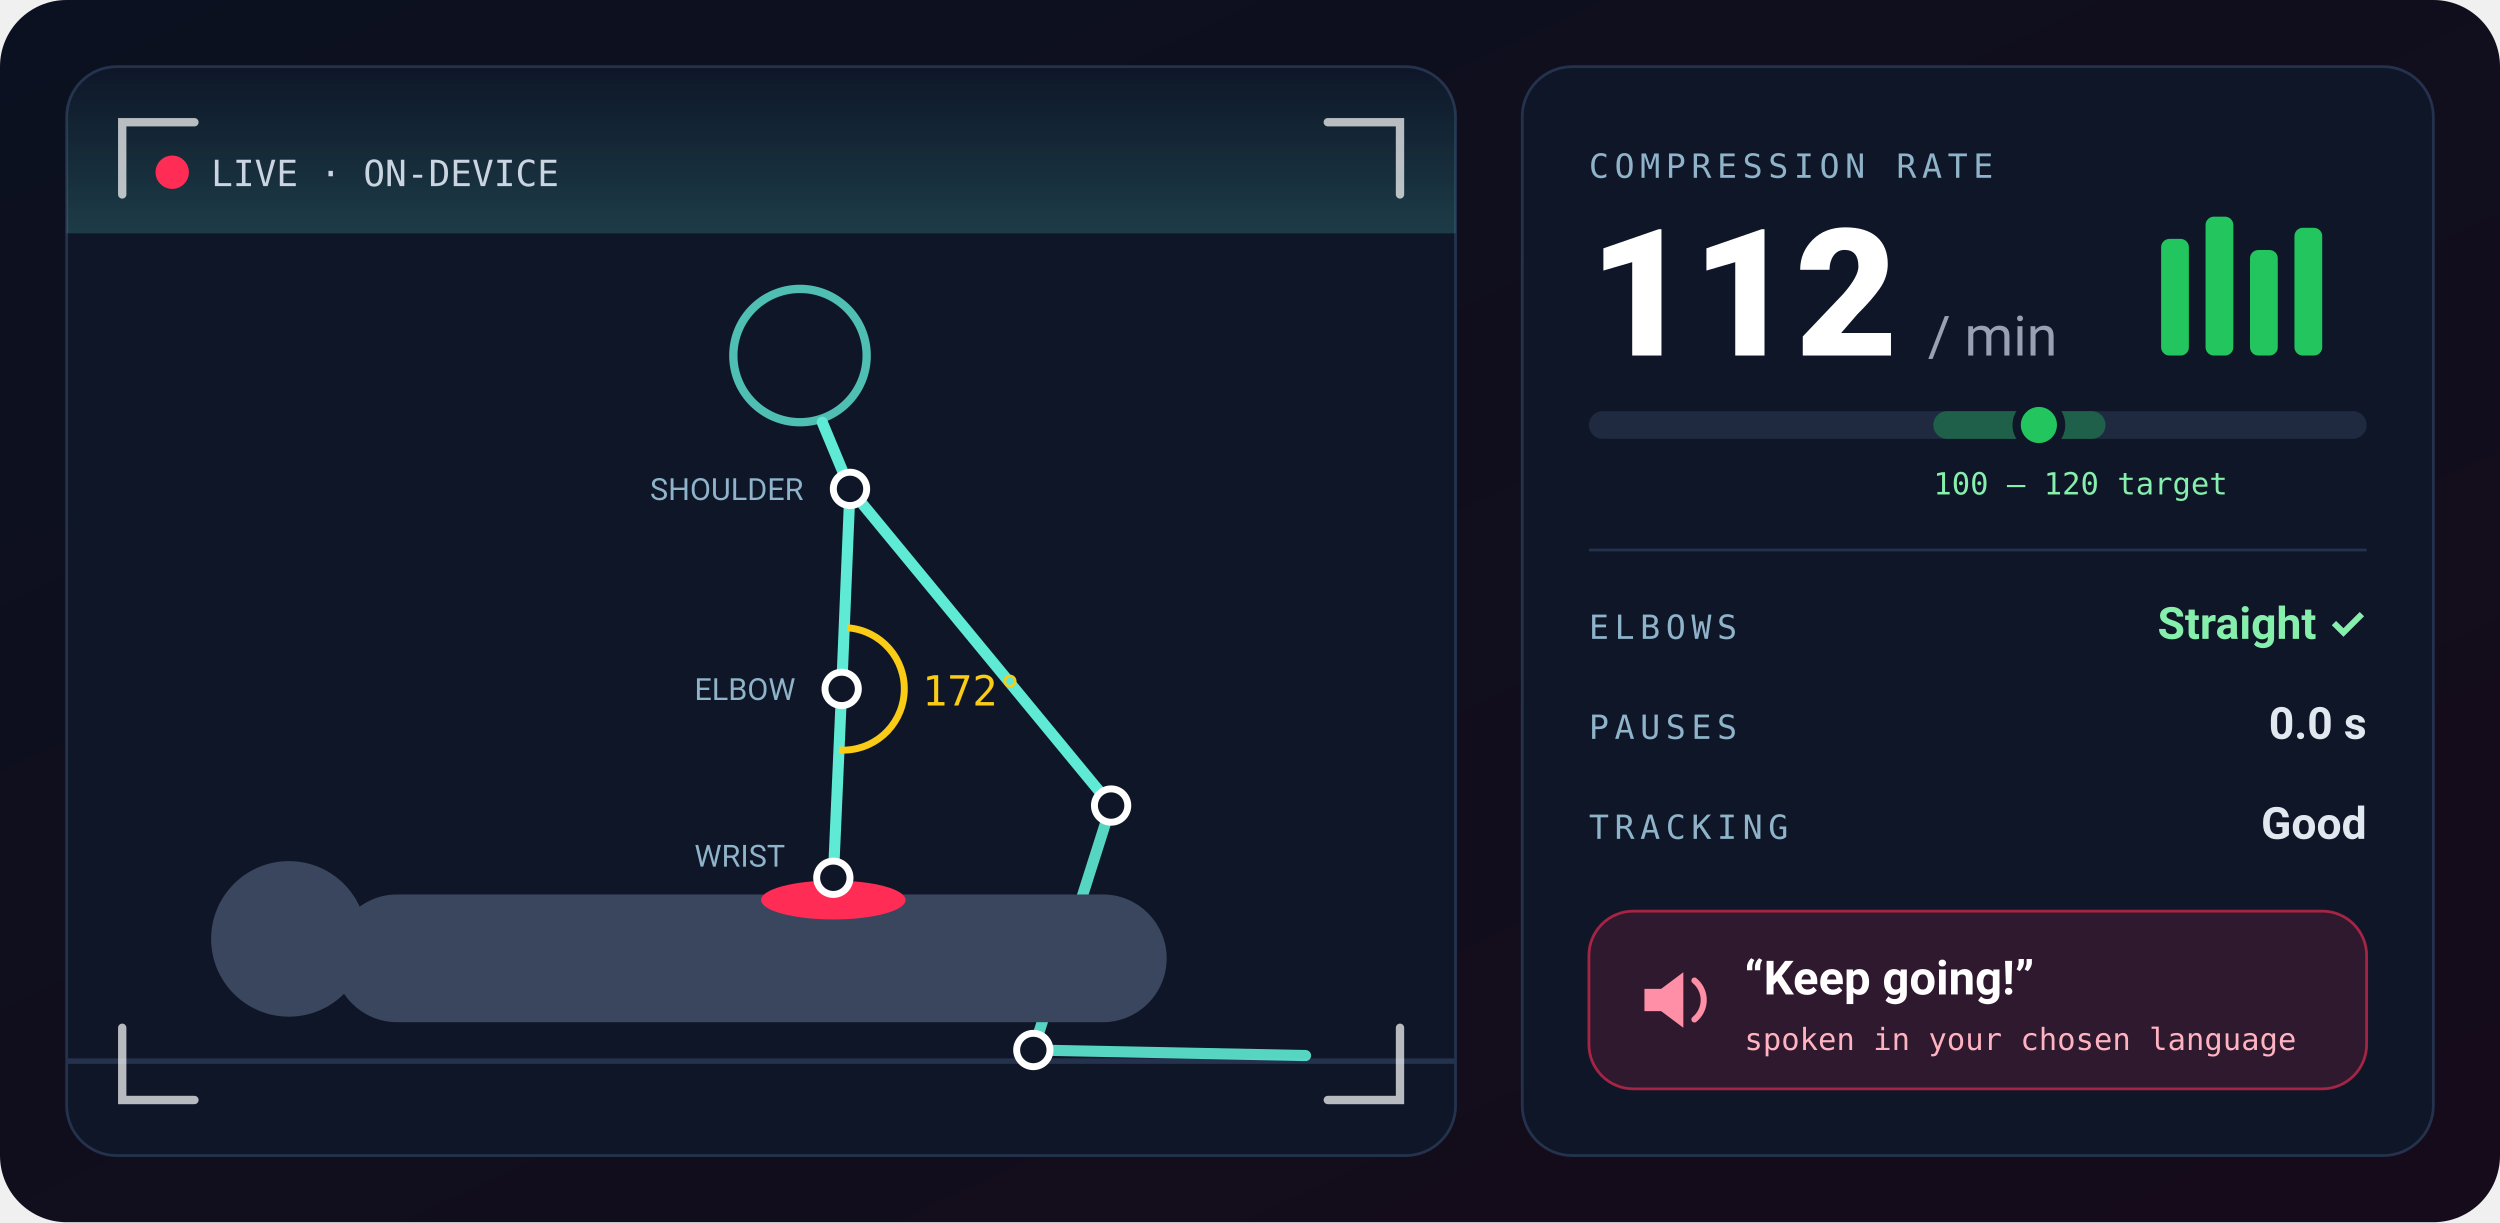
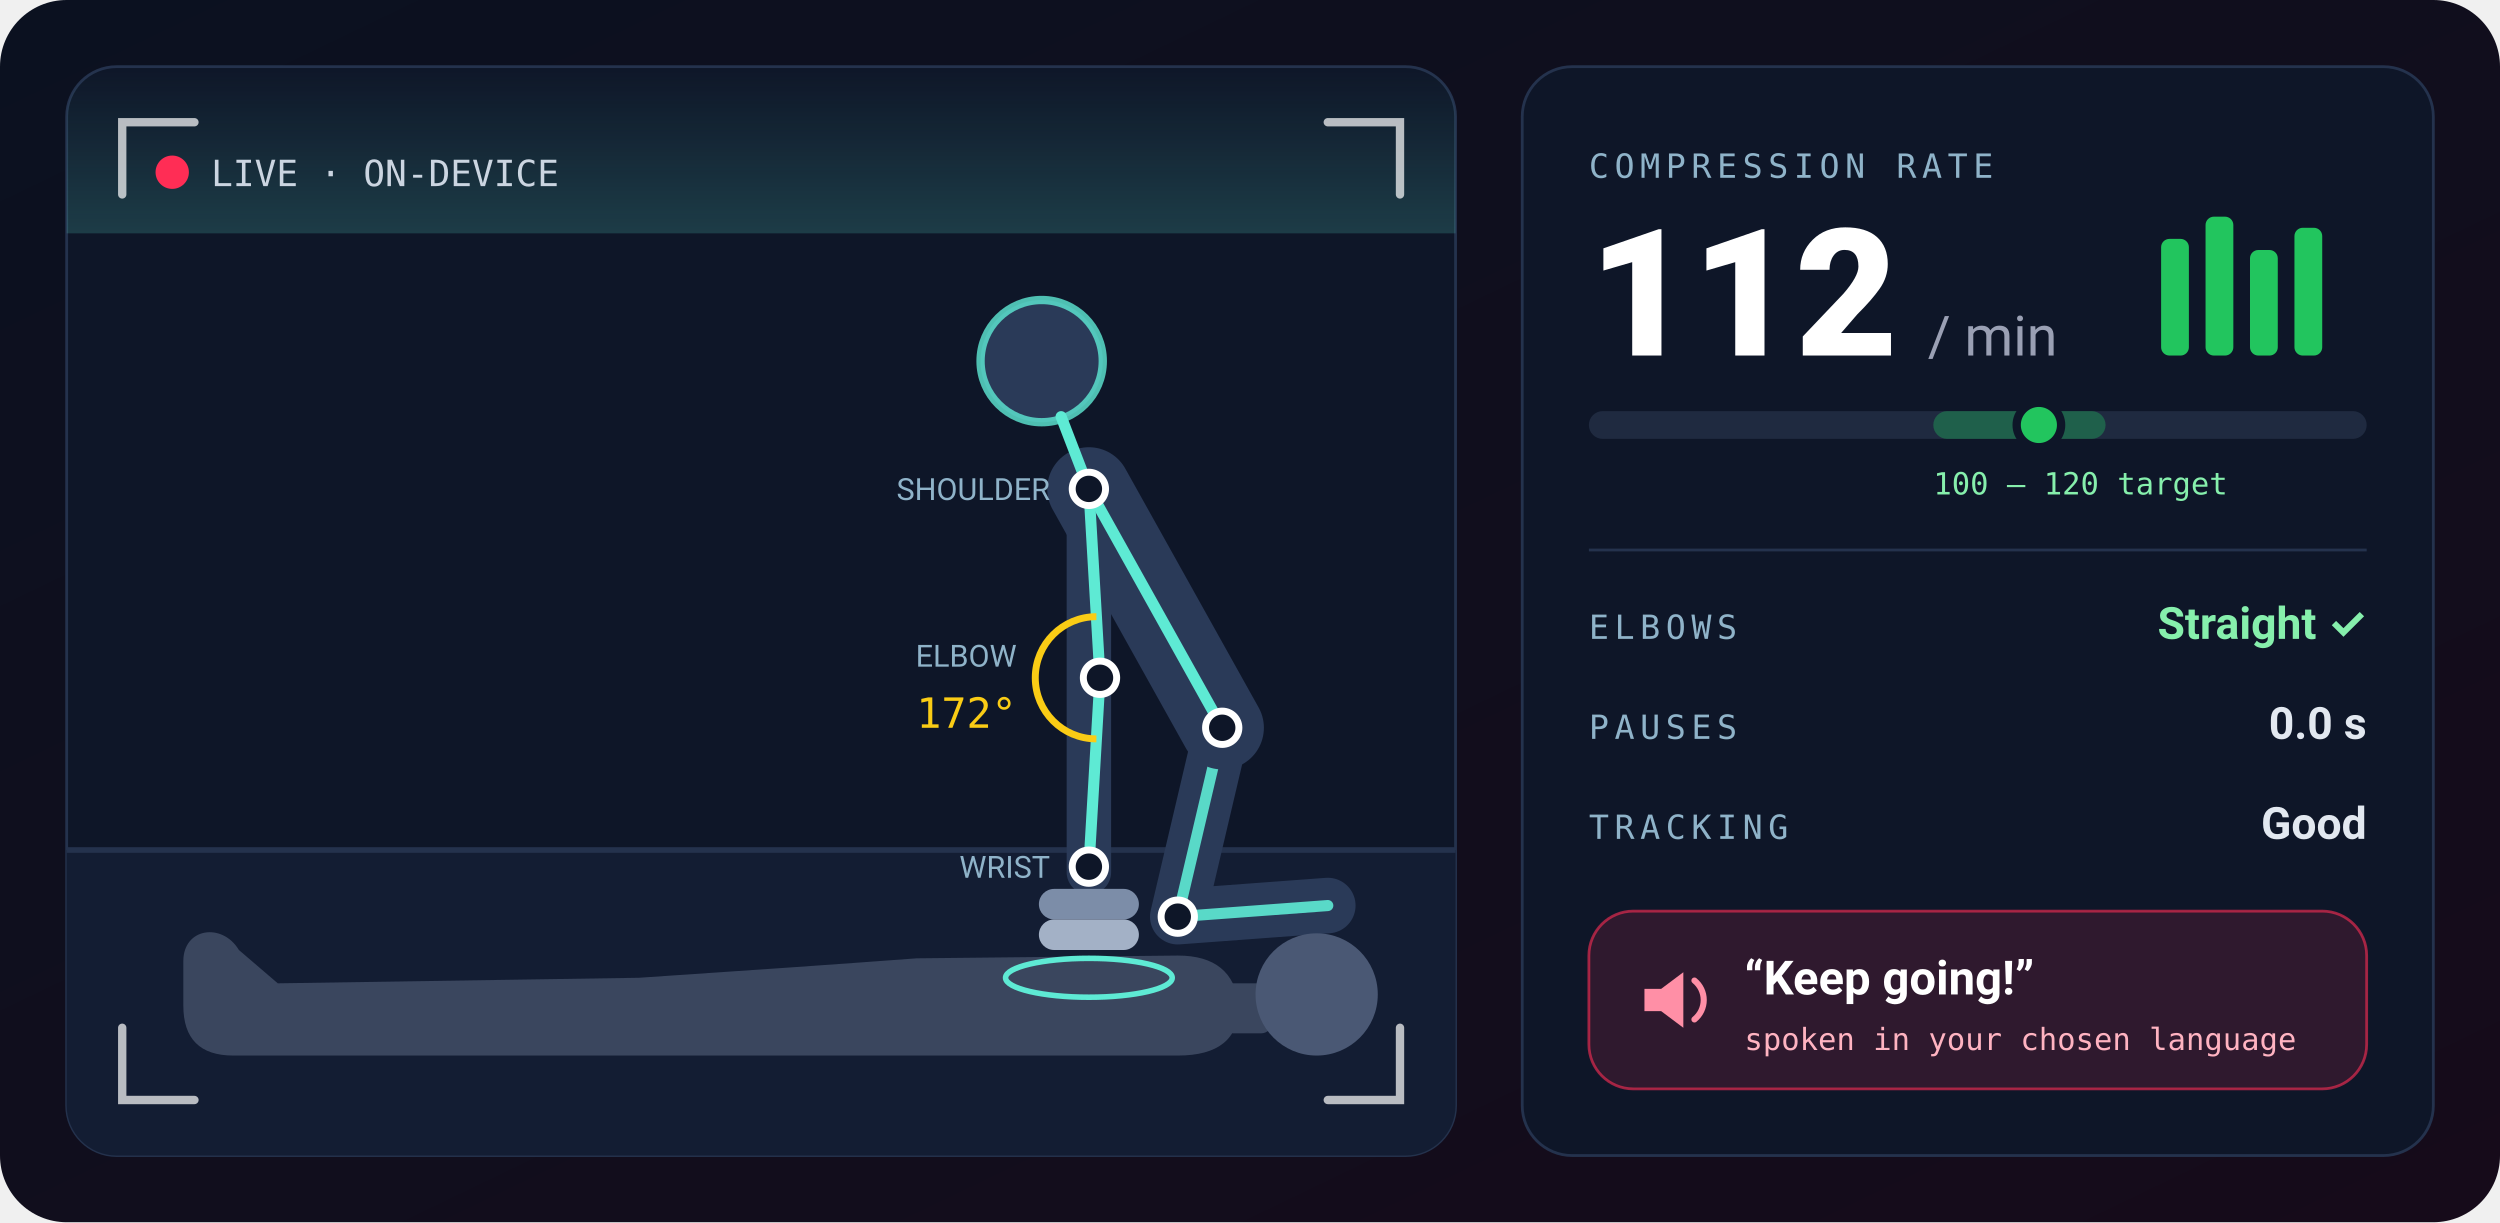
- <svg xmlns="http://www.w3.org/2000/svg" width="900" height="440" viewBox="0 0 900 440" role="img" aria-label="Concept illustration: pose landmarks on a rescuer doing compressions on a manikin, next to a live feedback panel">
+ <svg xmlns="http://www.w3.org/2000/svg" width="900" height="440" viewBox="0 0 900 440" role="img" aria-label="Concept illustration: side view of a rescuer kneeling beside a patient lying on their back, with stacked hands on the centre of the chest and straight vertical arms. Pose landmarks mark the shoulder, elbow and wrist, next to a live feedback panel">
  <defs>
    <linearGradient id="bg" x1="0" y1="0" x2="1" y2="1">
      <stop offset="0" stop-color="#0b1120" />
      <stop offset="1" stop-color="#160b1a" />
    </linearGradient>
    <linearGradient id="scan" x1="0" y1="0" x2="0" y2="1">
      <stop offset="0" stop-color="#5eead4" stop-opacity="0" />
      <stop offset="1" stop-color="#5eead4" stop-opacity="0.18" />
    </linearGradient>
-     <filter id="soft" x="-30%" y="-30%" width="160%" height="160%">
-       <feGaussianBlur stdDeviation="3" result="b" />
-       <feMerge>
-         <feMergeNode in="b" />
-         <feMergeNode in="SourceGraphic" />
-       </feMerge>
-     </filter>
    <style>
      /* one compression every 0.545s = 110/min */
      .press { animation: press 0.545s ease-in-out infinite; }
-       @keyframes press { 0%,100% { transform: translateY(0); } 45% { transform: translateY(9px); } }
-       .chest { transform-box: fill-box; transform-origin: center; animation: chest 0.545s ease-in-out infinite; }
-       @keyframes chest { 0%,100% { transform: scale(1); opacity: 0.25; } 45% { transform: scale(1.5); opacity: 0.6; } }
+       @keyframes press { 0%,100% { transform: translateY(0); } 45% { transform: translateY(5px); } }
      .scan { animation: scan 2.6s ease-in-out infinite alternate; }
      @keyframes scan { from { transform: translateY(0); } to { transform: translateY(330px); } }
      .bar { animation: bar 1.09s ease-in-out infinite; transform-box: fill-box; transform-origin: bottom; }
      @keyframes bar { 0%,100% { transform: scaleY(1); } 50% { transform: scaleY(0.82); } }
      .rec { animation: rec 1s steps(2, start) infinite; }
      @keyframes rec { to { visibility: hidden; } }
      text { font-family: "Segoe UI", -apple-system, BlinkMacSystemFont, Roboto, "Helvetica Neue", Arial, sans-serif; }
      .mono { font-family: ui-monospace, "Cascadia Code", "SFMono-Regular", Consolas, Menlo, monospace; }
    </style>
    <clipPath id="cam">
      <rect x="24" y="24" width="500" height="392" rx="18" />
    </clipPath>
  </defs>
  <rect width="900" height="440" rx="24" fill="url(#bg)" />
  <rect x="24" y="24" width="500" height="392" rx="18" fill="#0e1628" stroke="#24324d" />
  <g clip-path="url(#cam)">
-     <line x1="24" y1="382" x2="524" y2="382" stroke="#24324d" stroke-width="2" />
-     <g stroke="#5eead4" stroke-width="4" stroke-linecap="round" fill="none" opacity="0.9">
-       <line x1="400" y1="290" x2="372" y2="378" />
-       <line x1="372" y1="378" x2="470" y2="380" />
+     <rect x="24" y="306" width="500" height="110" fill="#131d33" />
+     <line x1="24" y1="306" x2="524" y2="306" stroke="#24324d" stroke-width="2" />
+     <g fill="none" stroke-linecap="round">
+       <path d="M440 262 L424 330 L478 326" stroke="#2a3a58" stroke-width="20" stroke-linejoin="round" />
+       <path d="M440 262 L424 330 L478 326" stroke="#5eead4" stroke-width="4" stroke-linejoin="round" opacity="0.9" />
    </g>
-     <g>
-       <rect x="120" y="322" width="300" height="46" rx="23" fill="#3a465e" />
-       <circle cx="104" cy="338" r="28" fill="#3a465e" />
-       <ellipse class="chest" cx="300" cy="324" rx="26" ry="7" fill="#ff2d55" />
+     <g fill="#3a465e">
+       <path d="M66 346 C66 334 80 332 86 342 L100 354 L230 352 Q290 348 330 345 L424 344 Q444 344 446 362 Q446 380 424 380 L84 380 Q66 380 66 362 Z" />
+       <rect x="440" y="354" width="18" height="18" rx="4" />
+       <circle cx="474" cy="358" r="22" fill="#4a5874" />
    </g>
+     <ellipse cx="392" cy="352" rx="30" ry="7" fill="none" stroke="#5eead4" stroke-width="2" />
    <g class="press">
+       <g fill="none" stroke="#2a3a58" stroke-linecap="round">
+         <line x1="440" y1="262" x2="392" y2="176" stroke-width="30" />
+         <line x1="392" y1="176" x2="392" y2="314" stroke-width="16" />
+       </g>
+       <circle cx="375" cy="130" r="22" fill="#2a3a58" />
+       <rect x="374" y="320" width="36" height="11" rx="5.5" fill="#7c8da8" />
+       <rect x="374" y="331" width="36" height="11" rx="5.5" fill="#a3b1c6" />
      <g stroke="#5eead4" stroke-width="4" stroke-linecap="round" fill="none">
-         <line x1="400" y1="290" x2="306" y2="176" />
-         <line x1="306" y1="176" x2="303" y2="248" />
-         <line x1="303" y1="248" x2="300" y2="316" />
-         <line x1="306" y1="176" x2="296" y2="152" />
+         <line x1="440" y1="262" x2="392" y2="176" />
+         <line x1="392" y1="176" x2="396" y2="244" />
+         <line x1="396" y1="244" x2="392" y2="312" />
+         <line x1="392" y1="176" x2="382" y2="150" />
      </g>
-       <circle cx="288" cy="128" r="24" fill="none" stroke="#5eead4" stroke-width="3" opacity="0.8" />
-       <path d="M305 226 A22 22 0 0 1 302 270" fill="none" stroke="#facc15" stroke-width="2.5" />
-       <text x="332" y="254" class="mono" font-size="15" fill="#facc15">172°</text>
+       <circle cx="375" cy="130" r="22" fill="none" stroke="#5eead4" stroke-width="3" opacity="0.8" />
+       <path d="M394.7 222 A22 22 0 0 0 394.7 266" fill="none" stroke="#facc15" stroke-width="2.5" />
+       <text x="366" y="262" text-anchor="end" class="mono" font-size="15" fill="#facc15">172°</text>
      <g fill="#0e1628" stroke="#fff" stroke-width="2.5">
-         <circle cx="306" cy="176" r="6" />
-         <circle cx="303" cy="248" r="6" />
-         <circle cx="300" cy="316" r="6" />
-         <circle cx="400" cy="290" r="6" />
+         <circle cx="392" cy="176" r="6" />
+         <circle cx="396" cy="244" r="6" />
+         <circle cx="392" cy="312" r="6" />
+         <circle cx="440" cy="262" r="6" />
      </g>
-       <g class="mono" font-size="11" fill="#8fb3c9">
-         <text x="234" y="180">SHOULDER</text>
-         <text x="250" y="252">ELBOW</text>
-         <text x="250" y="312">WRIST</text>
+       <g class="mono" font-size="11" fill="#8fb3c9" text-anchor="end">
+         <text x="378" y="180">SHOULDER</text>
+         <text x="366" y="240">ELBOW</text>
+         <text x="378" y="316">WRIST</text>
      </g>
    </g>
    <g fill="#0e1628" stroke="#fff" stroke-width="2.5">
-       <circle cx="372" cy="378" r="6" />
+       <circle cx="424" cy="330" r="6" />
    </g>
    <rect class="scan" x="24" y="24" width="500" height="60" fill="url(#scan)" />
  </g>
  <g stroke="#fff" stroke-width="3" fill="none" stroke-linecap="round" opacity="0.7">
    <path d="M44 70 V44 H70" />
    <path d="M478 44 H504 V70" />
    <path d="M44 370 V396 H70" />
    <path d="M478 396 H504 V370" />
  </g>
  <circle class="rec" cx="62" cy="62" r="6" fill="#ff2d55" />
  <text x="76" y="67" class="mono" font-size="13" fill="#cbd5e1">LIVE · ON-DEVICE</text>
  <g transform="translate(548 24)">
    <rect width="328" height="392" rx="18" fill="#0e1628" stroke="#24324d" />
    <text x="24" y="40" class="mono" font-size="12" letter-spacing="2" fill="#8fb3c9">COMPRESSION RATE</text>
    <text x="24" y="104" font-size="64" font-weight="800" fill="#fff">112</text>
    <text x="146" y="104" font-size="20" fill="#9aa0b4">/ min</text>
    <g fill="#22c55e">
      <rect class="bar" x="230" y="62" width="10" height="42" rx="3" />
      <rect class="bar" x="246" y="54" width="10" height="50" rx="3" style="animation-delay:.15s" />
      <rect class="bar" x="262" y="66" width="10" height="38" rx="3" style="animation-delay:.3s" />
      <rect class="bar" x="278" y="58" width="10" height="46" rx="3" style="animation-delay:.45s" />
    </g>
    <rect x="24" y="124" width="280" height="10" rx="5" fill="#1f2a40" />
    <rect x="148" y="124" width="62" height="10" rx="5" fill="#22c55e" fill-opacity="0.35" />
    <circle cx="186" cy="129" r="8" fill="#22c55e" stroke="#0e1628" stroke-width="3" />
    <text x="148" y="154" class="mono" font-size="11" fill="#86efac">100 – 120 target</text>
    <line x1="24" y1="174" x2="304" y2="174" stroke="#24324d" />
    <text x="24" y="206" class="mono" font-size="12" letter-spacing="2" fill="#8fb3c9">ELBOWS</text>
    <text x="304" y="206" text-anchor="end" font-size="16" font-weight="700" fill="#86efac">Straight ✓</text>
    <text x="24" y="242" class="mono" font-size="12" letter-spacing="2" fill="#8fb3c9">PAUSES</text>
    <text x="304" y="242" text-anchor="end" font-size="16" font-weight="700" fill="#e2e8f0">0.0 s</text>
    <text x="24" y="278" class="mono" font-size="12" letter-spacing="2" fill="#8fb3c9">TRACKING</text>
    <text x="304" y="278" text-anchor="end" font-size="16" font-weight="700" fill="#e2e8f0">Good</text>
    <g transform="translate(24 304)">
      <rect width="280" height="64" rx="16" fill="#ff2d55" fill-opacity="0.14" stroke="#ff2d55" stroke-opacity="0.6" />
      <g transform="translate(20 22)" fill="#ff8fa6">
        <path d="M0 6 h6 l8 -6 v20 l-8 -6 h-6 z" />
        <path d="M18 3 a9 9 0 0 1 0 14" fill="none" stroke="#ff8fa6" stroke-width="2.2" stroke-linecap="round" />
      </g>
      <text x="56" y="30" font-size="17" font-weight="700" fill="#fff">“Keep going!”</text>
      <text x="56" y="50" class="mono" font-size="11" fill="#ffb3c1">spoken in your chosen language</text>
    </g>
  </g>
</svg>
